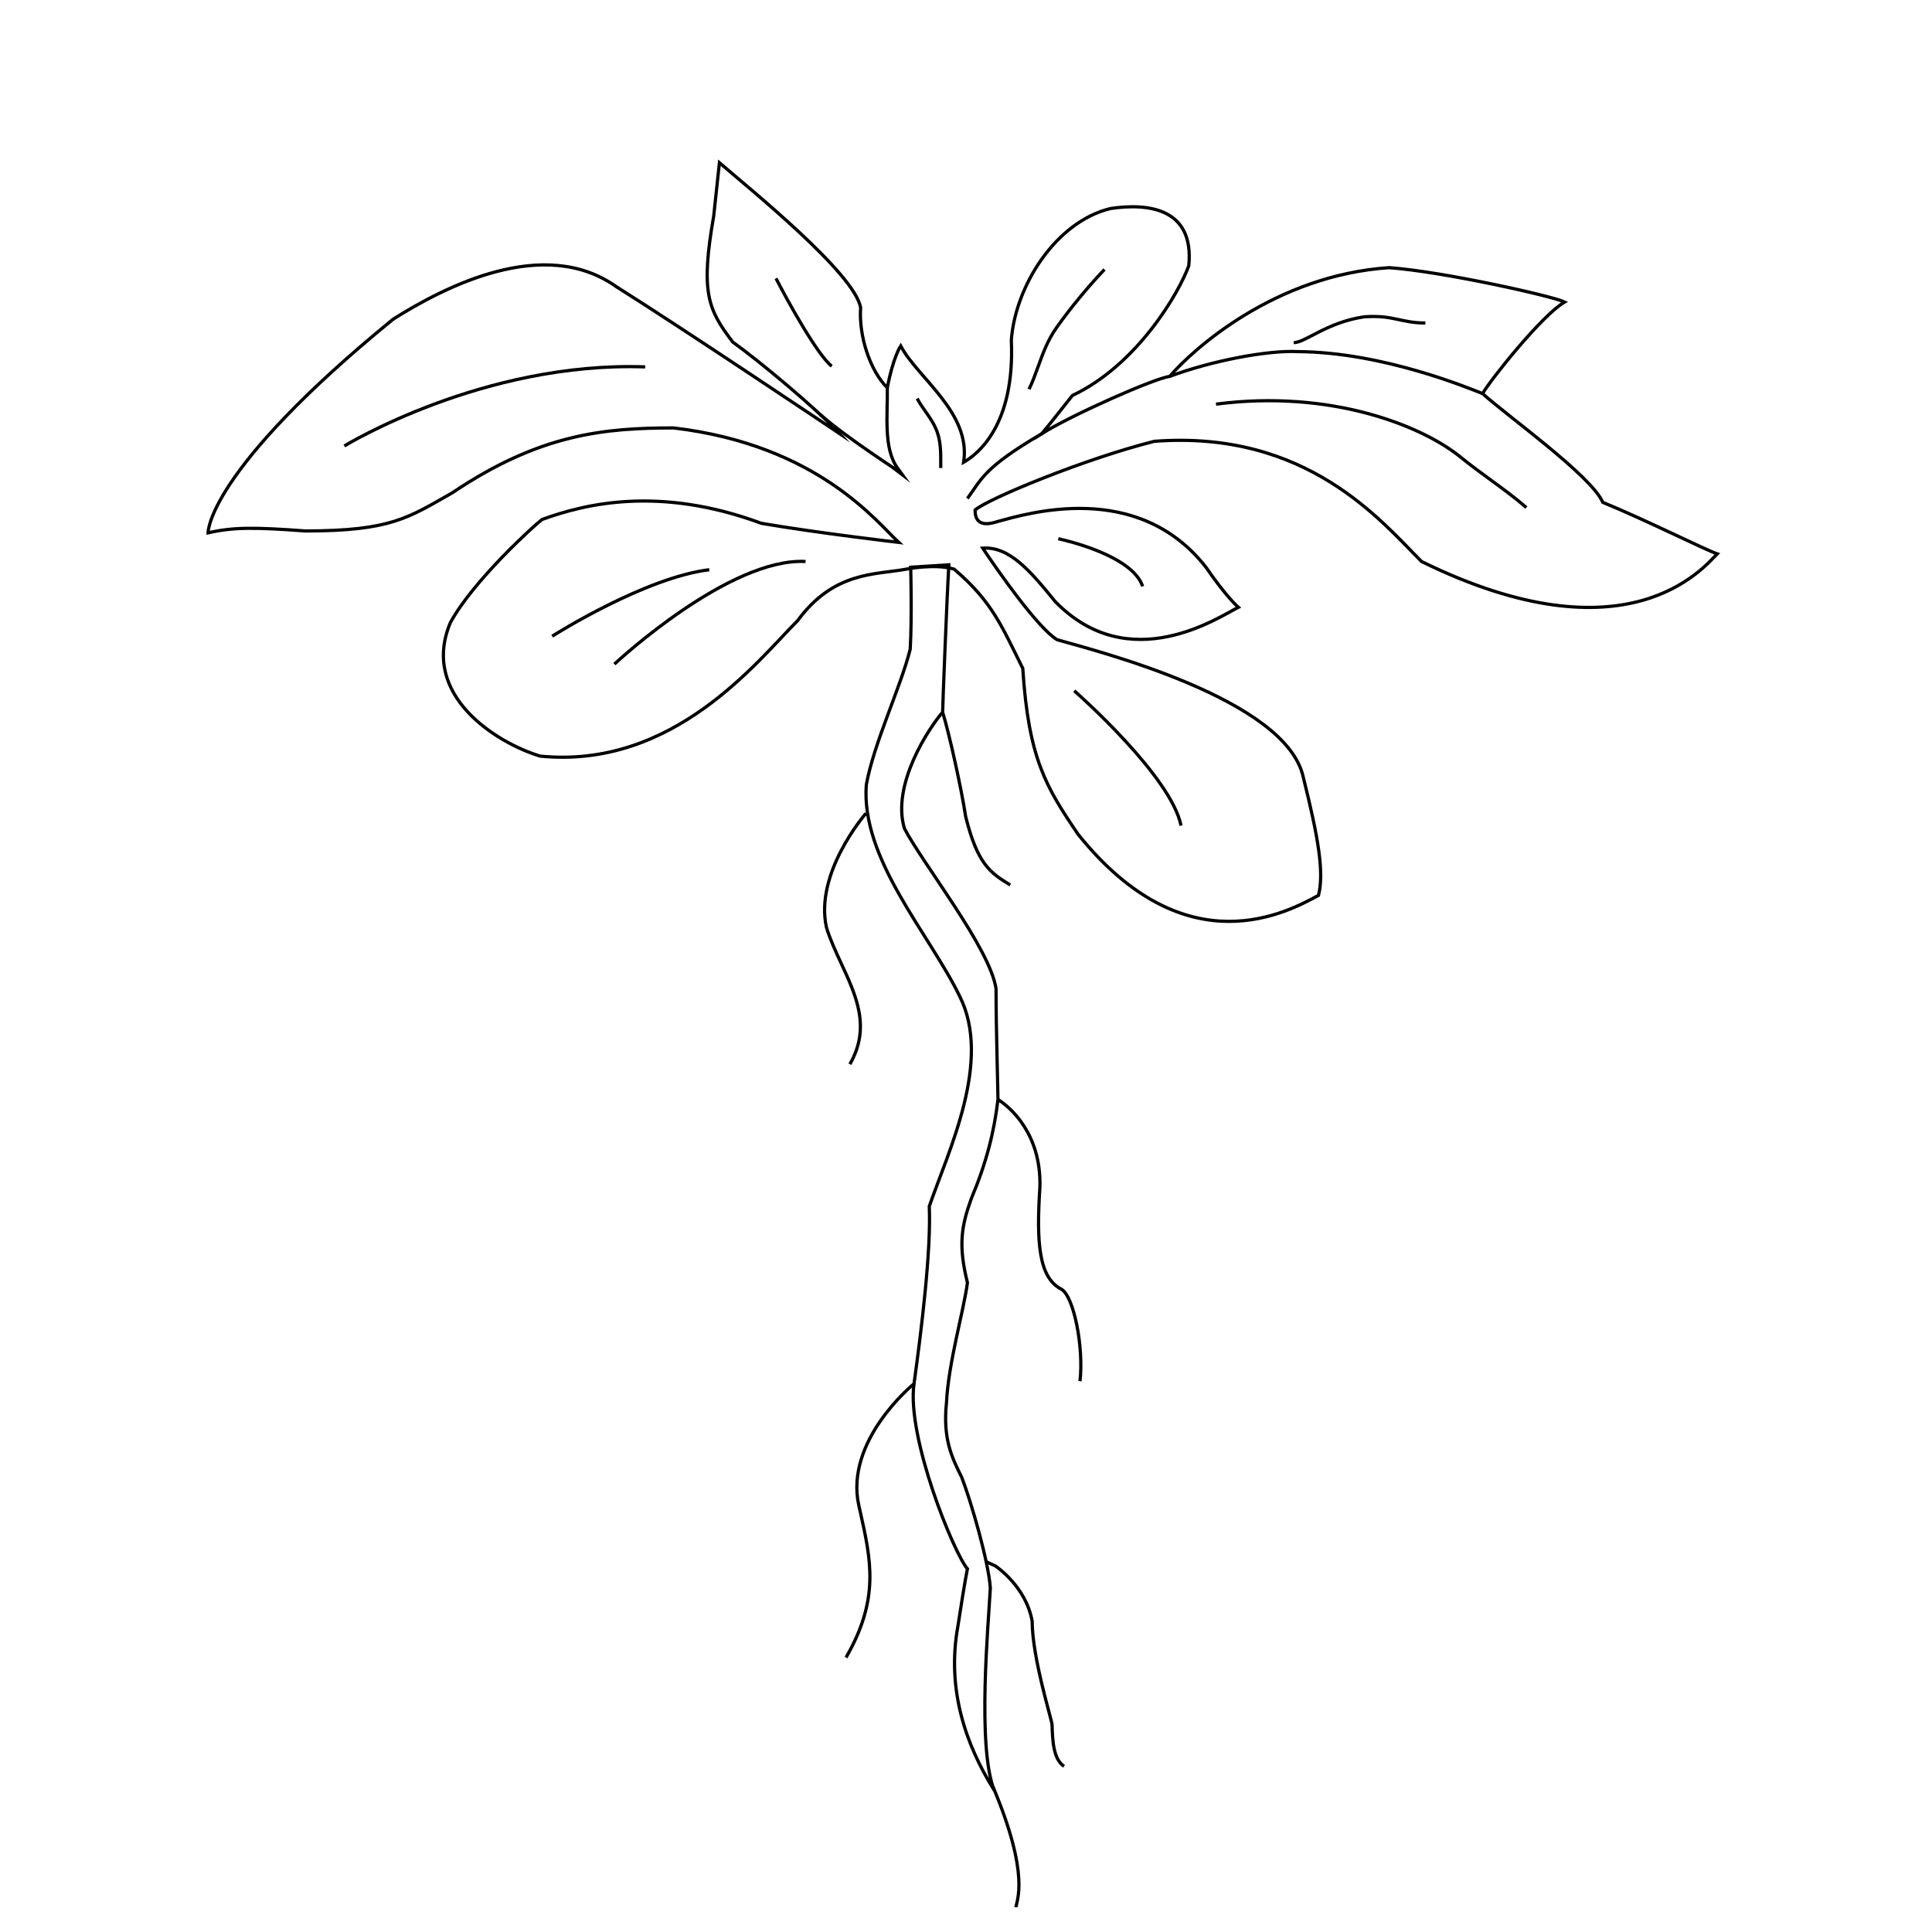
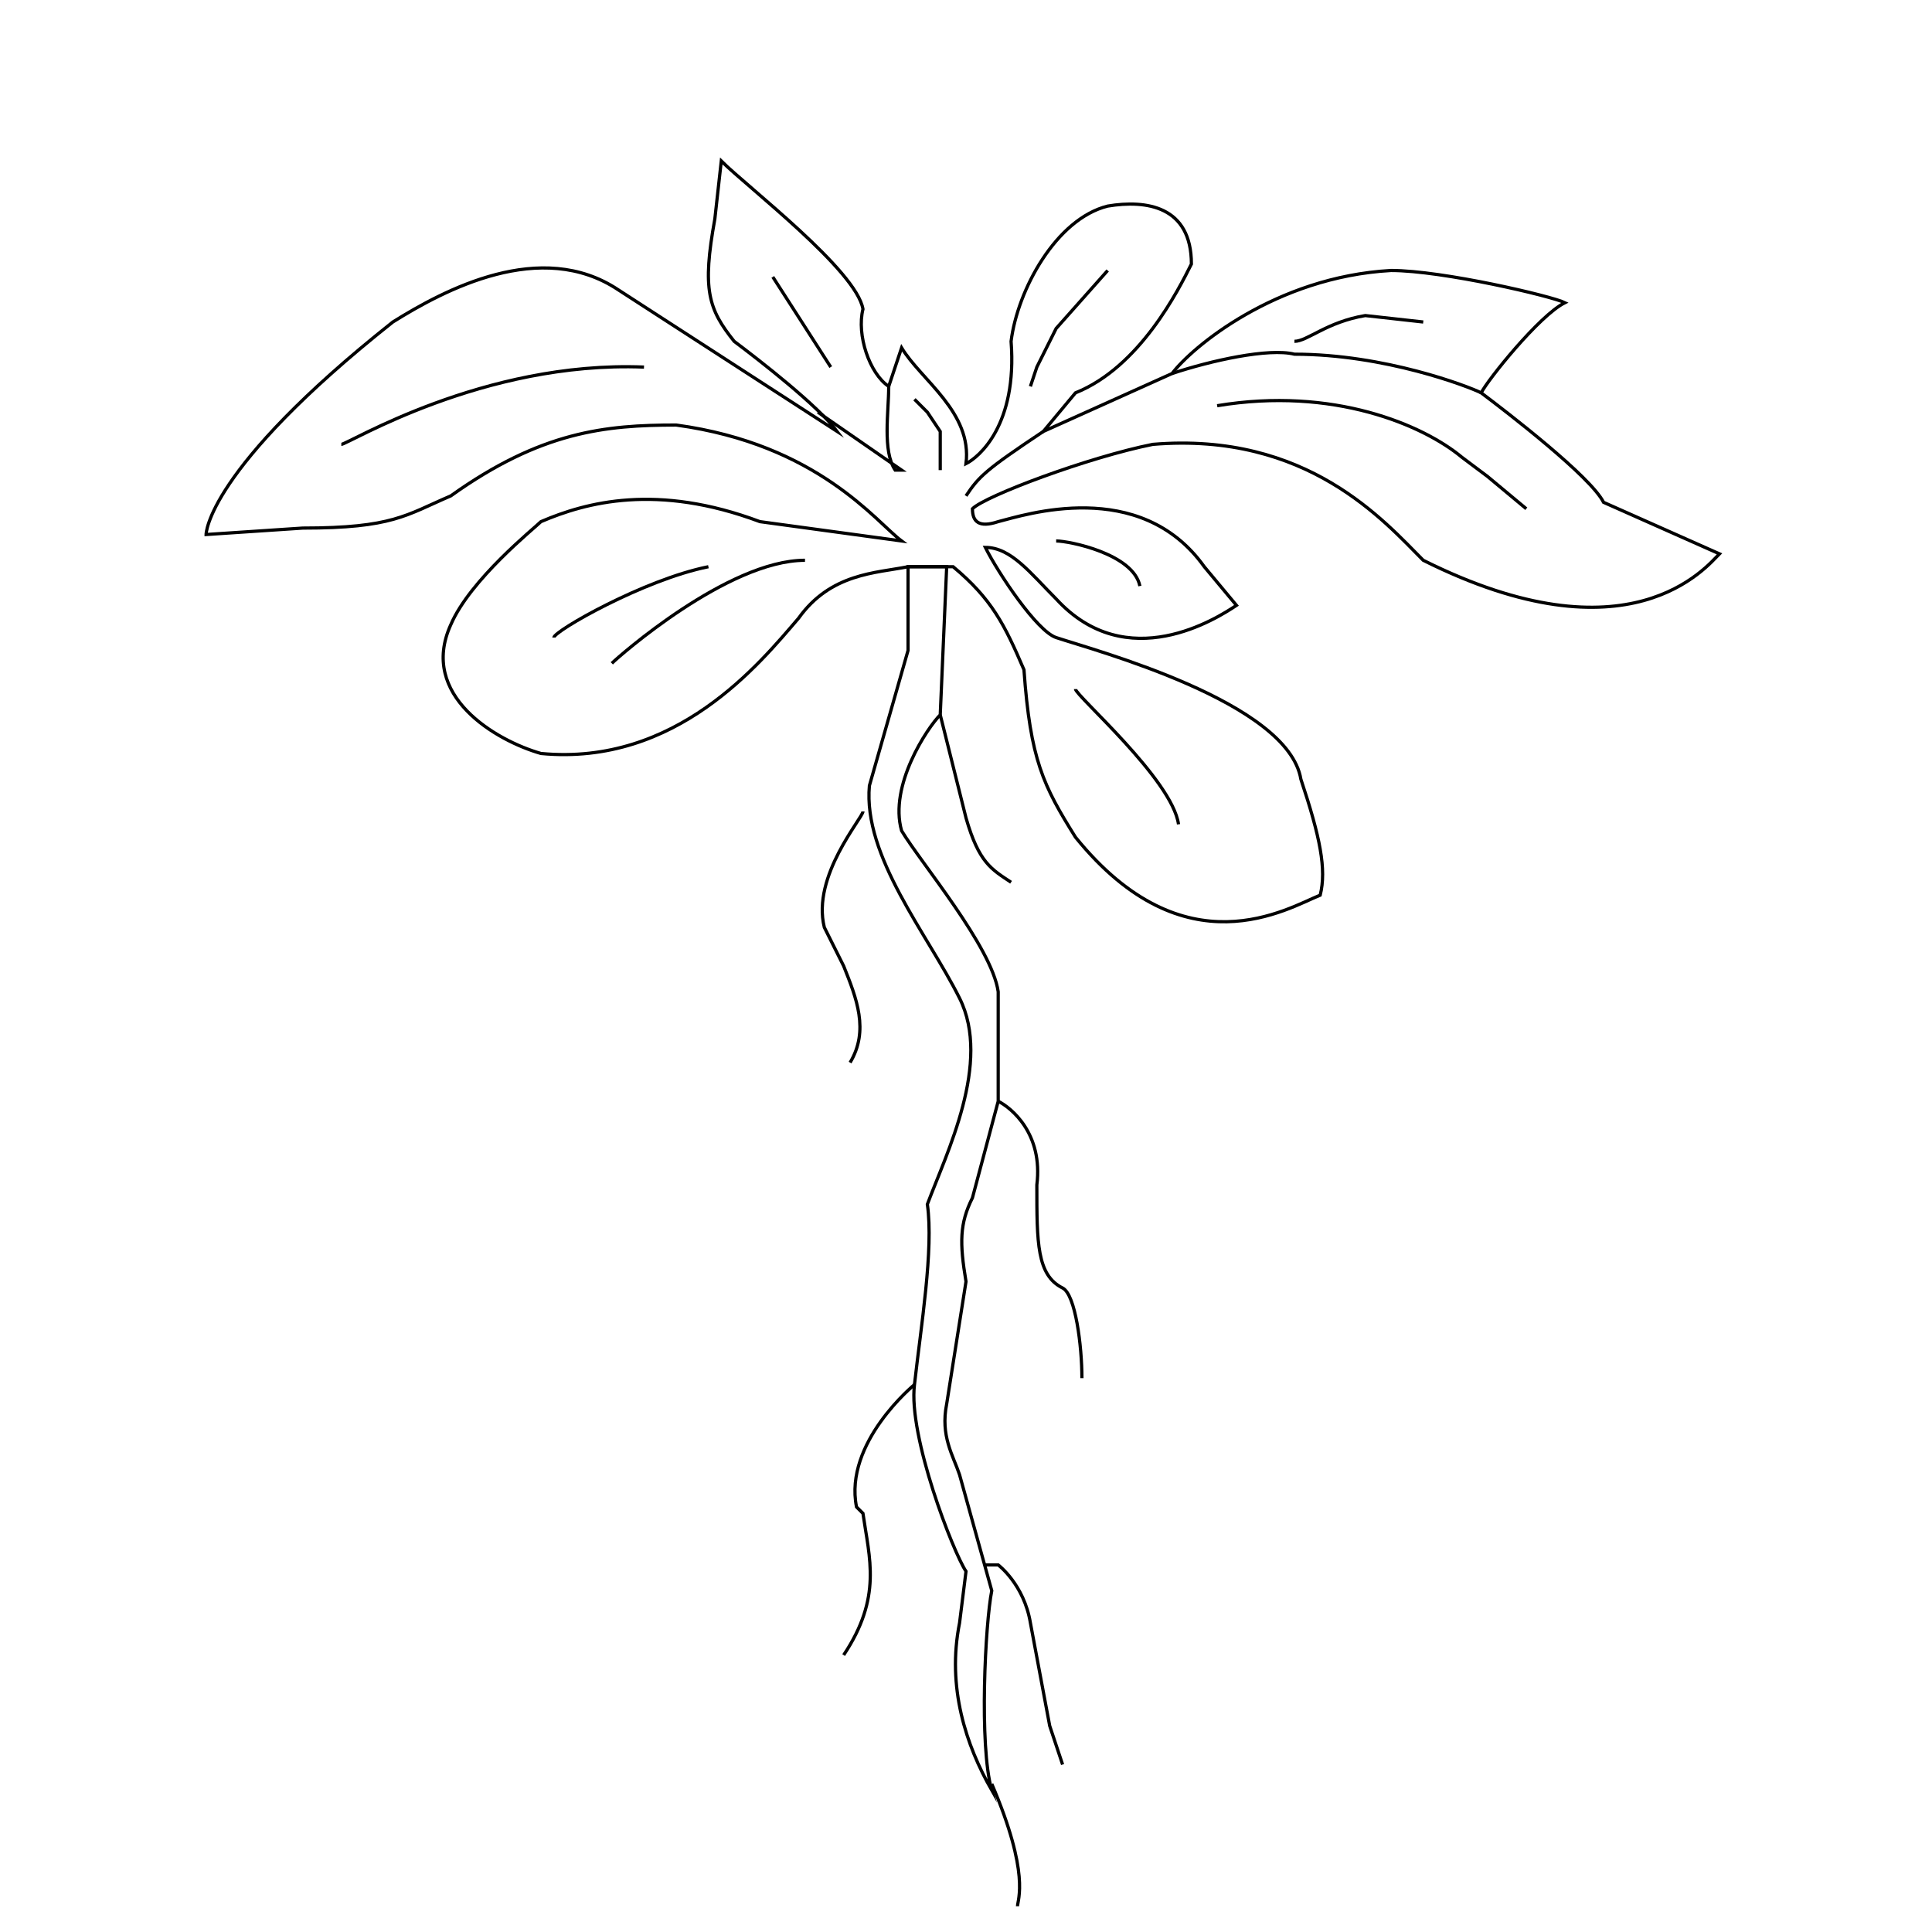
- <svg xmlns="http://www.w3.org/2000/svg" author="Provart Lab - Bio Analytic Resource, University of Toronto" license="CCBY4.0" version="1.1" x="0px" y="0px" width="300px" height="300px" viewBox="0 0 300 300" enable-background="new 0 0 300 300" xml:space="preserve">
-   <g id="shapes">
-     <g id="shoot">
-       <path fill="none" d="M32.312,82.743c0,0-0.297-9.479,28.738-33.182c7.999-5.036,23.405-13.035,34.662-5.036      c9.48,5.925,34.663,22.811,34.663,22.811c-3.556-3.852-12.443-11.257-16.59-14.221c-3.853-5.036-5.036-7.702-2.963-19.553      c0.889-8.296,0.889-8.296,0.889-8.296c4.444,3.852,21.035,17.184,21.924,22.516c-0.297,4.444,1.479,9.777,4.146,12.443      c0.889-4.739,2.075-6.516,2.075-6.516c2.666,5.036,10.962,10.37,9.776,18.072c2.075-1.186,7.999-5.629,7.407-18.96      c0.592-8.296,6.814-18.368,15.406-20.442c5.924-0.889,13.035,0,12.146,8.887c-1.48,4.147-7.998,15.407-18.072,20.145      c-3.258,4.147-4.742,5.925-4.742,5.925c4.742-2.963,17.48-8.591,19.852-8.888c3.555-4.147,16.295-15.701,34.07-16.886      c8.295,0.592,25.479,4.444,27.256,5.333c-3.557,2.074-11.555,12.146-12.74,14.221c3.555,3.258,16.887,12.739,18.664,16.887      c6.52,2.666,15.998,7.407,17.775,7.999c-2.074,2.075-13.924,16.887-45.92,1.187c-6.221-6.222-17.775-20.443-41.477-18.665      c-10.664,2.667-25.773,8.888-27.848,10.666c0,1.777,0.889,2.666,3.555,1.777c4.445-1.186,21.629-6.518,32.293,7.11      c3.26,4.741,5.035,6.221,5.035,6.221c-2.963,1.481-16.885,10.962-28.439-0.888c-3.852-4.741-7.111-8.591-11.258-8.296      c2.369,3.555,8.592,12.443,11.555,14.22c6.221,1.778,35.551,9.185,38.217,21.331c2.369,9.482,3.258,14.814,2.369,18.369      c-4.443,2.37-20.441,11.555-37.328-9.479c-5.035-7.407-7.701-11.851-8.592-25.774c-3.258-6.519-4.74-10.369-10.665-15.406      c-2.963-0.889-7.407,0-7.407,0c-4.741,0.888-11.257,0.296-16.887,7.998c-6.221,6.222-19.255,23.107-39.994,21.034      c-6.813-2.072-18.665-9.479-13.924-20.738c3.555-6.518,13.035-15.109,14.221-15.999c6.518-2.369,18.072-5.333,34.07,0.592      c8.59,1.48,21.33,2.963,21.33,2.963c-3.257-2.963-12.442-15.109-34.958-17.776c-10.666,0-20.739,0.889-34.366,10.073      c-6.813,3.852-9.479,5.925-22.811,5.925C39.422,81.854,36.164,81.854,32.312,82.743z" />
-     </g>
-     <g id="root">
-       <path fill="none" d="M141.409,88.075l5.926-0.37c-0.297,5.036-0.964,21.997-0.964,22.886c-2.075,2.372-7.999,11.259-5.925,18.073      c2.964,5.629,13.332,18.664,14.22,24.885c0,6.223,0.297,15.704,0.297,17.185c-0.592,5.036-1.777,9.774-4.146,15.403      c-1.481,4.15-2.074,7.113-0.592,13.037c-0.592,4.443-2.962,12.441-3.258,18.662c-0.593,5.631,0.889,8.592,2.369,11.555      c1.481,3.852,4.147,13.037,4.444,17.184c-0.297,5.629-2.074,24.588,0.592,31.402c-4.443-7.109-7.407-15.701-5.628-25.477      c1.186-7.703,1.48-8.889,1.48-8.889c-2.075-2.369-9.48-20.443-8.295-28.738c1.186-8.59,2.666-20.738,2.368-27.551      c2.964-8.592,9.777-22.516,4.741-32.588c-4.741-9.777-15.406-21.331-14.517-32.886c1.186-6.518,5.333-15.109,6.814-21.034      C141.631,95.779,141.409,88.075,141.409,88.075z" />
-     </g>
+ <svg xmlns="http://www.w3.org/2000/svg" viewBox="0 0 300 300" xml:space="preserve" license="CCBY4.0" author="Provart Lab - Bio Analytic Resource, University of Toronto">
+   <g id="shapes" fill="none">
+     <path d="M32 83s0-10 29-33c8-5 23-13 35-5l34 22c-3-4-12-11-16-14-4-5-5-8-3-19l1-9c4 4 21 17 22 23-1 4 1 10 4 12l2-6c3 5 11 10 10 18 2-1 8-6 7-19 1-8 7-19 15-21 6-1 13 0 13 9-2 4-8 16-18 20l-5 6 20-9c3-4 16-15 34-16 8 0 25 4 27 5-4 2-12 12-13 14 4 3 17 13 19 17l18 8c-2 2-14 17-46 1-6-6-18-20-42-18-10 2-26 8-28 10 0 2 1 3 4 2 4-1 22-7 32 7l5 6c-3 2-17 11-28-1-4-4-7-8-11-8 2 4 8 13 11 14 6 2 36 10 38 22 3 9 4 14 3 18-5 2-21 12-38-9-5-8-7-12-8-26-3-7-5-11-11-16h-7c-5 1-12 1-17 8-6 7-19 23-40 21-7-2-19-9-14-20 3-7 13-15 14-16 7-3 18-6 34 0l22 3c-4-3-13-15-35-18-11 0-21 1-35 11-7 3-9 5-23 5l-15 1z" id="shoot" />
+     <path d="M141 88h6l-1 23c-2 2-8 11-6 18 3 5 14 18 15 25v17l-4 15c-2 4-2 7-1 13l-3 19c-1 5 1 8 2 11l5 18c-1 5-2 24 0 31-4-7-7-16-5-26l1-8c-2-3-9-21-8-29 1-9 3-21 2-28 3-8 10-22 5-32s-15-22-14-33l6-21V88z" id="root" />
  </g>
-   <g id="outlines">
-     <path fill="none" stroke="#000000" stroke-width="0.5" stroke-miterlimit="10" d="M32.312,82.743c0,0-0.297-9.479,28.738-33.182      c7.999-5.036,23.405-13.035,34.662-5.036c9.48,5.925,34.663,22.811,34.663,22.811c-3.556-3.852-12.443-11.257-16.59-14.221      c-3.853-5.036-5.036-7.702-2.963-19.553c0.889-8.296,0.889-8.296,0.889-8.296c4.444,3.852,21.035,17.184,21.924,22.516      c-0.297,4.444,1.479,9.777,4.146,12.443c0.889-4.739,2.075-6.516,2.075-6.516c2.666,5.036,10.962,10.37,9.776,18.072      c2.075-1.186,7.999-5.629,7.407-18.96c0.592-8.296,6.814-18.368,15.406-20.442c5.924-0.889,13.035,0,12.146,8.887      c-1.48,4.147-7.998,15.407-18.072,20.145c-3.258,4.147-4.742,5.925-4.742,5.925c4.742-2.963,17.48-8.591,19.852-8.888      c3.555-4.147,16.295-15.701,34.07-16.886c8.295,0.592,25.479,4.444,27.256,5.333c-3.557,2.074-11.555,12.146-12.74,14.221      c3.555,3.258,16.887,12.739,18.664,16.887c6.52,2.666,15.998,7.407,17.775,7.999c-2.074,2.075-13.924,16.887-45.92,1.187      c-6.221-6.222-17.775-20.443-41.477-18.665c-10.664,2.667-25.773,8.888-27.848,10.666c0,1.777,0.889,2.666,3.555,1.777      c4.445-1.186,21.629-6.518,32.293,7.11c3.26,4.741,5.035,6.221,5.035,6.221c-2.963,1.481-16.885,10.962-28.439-0.888      c-3.852-4.741-7.111-8.591-11.258-8.296c2.369,3.555,8.592,12.443,11.555,14.22c6.221,1.778,35.551,9.185,38.217,21.331      c2.369,9.482,3.258,14.814,2.369,18.369c-4.443,2.37-20.441,11.555-37.328-9.479c-5.035-7.407-7.701-11.851-8.592-25.774      c-3.258-6.519-4.74-10.369-10.665-15.406c-2.963-0.889-7.407,0-7.407,0c-4.741,0.888-11.257,0.296-16.887,7.998      c-6.221,6.222-19.255,23.107-39.994,21.034c-6.813-2.072-18.665-9.479-13.924-20.738c3.555-6.518,13.035-15.109,14.221-15.999      c6.518-2.369,18.072-5.333,34.07,0.592c8.59,1.48,21.33,2.963,21.33,2.963c-3.257-2.963-12.442-15.109-34.958-17.776      c-10.666,0-20.739,0.889-34.366,10.073c-6.813,3.852-9.479,5.925-22.811,5.925C39.422,81.854,36.164,81.854,32.312,82.743z" />
-     <path fill="none" stroke="#000000" stroke-width="0.5" stroke-miterlimit="10" d="M141.409,88.075l5.926-0.37      c-0.297,5.036-0.964,21.997-0.964,22.886c-2.075,2.372-7.999,11.259-5.925,18.073c2.964,5.629,13.332,18.664,14.22,24.885      c0,6.223,0.297,15.704,0.297,17.185c-0.592,5.036-1.777,9.774-4.146,15.403c-1.481,4.15-2.074,7.113-0.592,13.037      c-0.592,4.443-2.962,12.441-3.258,18.662c-0.593,5.631,0.889,8.592,2.369,11.555c1.481,3.852,4.147,13.037,4.444,17.184      c-0.297,5.629-2.074,24.588,0.592,31.402c-4.443-7.109-7.407-15.701-5.628-25.477c1.186-7.703,1.48-8.889,1.48-8.889      c-2.075-2.369-9.48-20.443-8.295-28.738c1.186-8.59,2.666-20.738,2.368-27.551c2.964-8.592,9.777-22.516,4.741-32.588      c-4.741-9.777-15.406-21.331-14.517-32.886c1.186-6.518,5.333-15.109,6.814-21.034C141.631,95.779,141.409,88.075,141.409,88.075z" />
-     <path fill="none" stroke="#000000" stroke-width="0.5" stroke-miterlimit="10" d="M154.963,170.733      c1.777,1.097,6.734,5.222,6.514,13.556c-0.564,8.734-0.18,14.146,3.377,15.92c1.898,1.186,3.441,8.916,2.848,14.26      M165.225,274.271c-1.693-1.129-1.789-4.078-1.861-6.449c-0.025-0.771-3.076-10.326-3.09-16.078      c-0.943-5.35-5.518-8.453-5.715-8.584l-1.43-0.656 M157.768,296.157c0.012-0.949,2.316-4.767-3.598-18.751 M141.927,214.873      c-0.37,0.279-10.747,8.924-8.58,18.85l0.21,0.93c1.705,7.615,3.05,13.629-2.185,22.723 M134.468,126.295      c-0.292,0.336-8.002,9.325-6.134,17.726c0.563,1.851,1.428,3.712,2.261,5.517c2.386,5.142,4.641,9.997,1.373,15.715      M146.371,110.591c0.908,2.854,2.885,11.63,3.575,16.205c1.812,7.251,3.714,8.697,6.921,10.621 M221.328,50.154      c-0.008,0-0.018,0-0.025,0c-3.783,0-4.939-1.279-9.457-0.961c-5.85,0.854-9.248,4.076-10.963,4 M137.779,60.226      c0.09,4.005-0.679,9.5,1.657,12.539c0.135,0.179,0.499,0.685,0.499,0.685c-0.232-0.197-8.359-5.37-12.573-9.083 M181.627,58.448      c6.408-2.405,15.203-4.091,19.85-3.85c13.383,0.072,26.936,5.834,28.738,6.517 M150.223,77.41c2.268-3.187,2.74-4.89,11.553-10.074      " />
-     <path fill="none" stroke="#000000" stroke-width="0.5" stroke-miterlimit="10" d="M183.387,128.197      c-1.523-7.612-15.965-20.398-16.578-20.935" />
-     <path fill="none" stroke="#000000" stroke-width="0.5" stroke-miterlimit="10" d="M177.432,91.054      c-1.594-4.785-11.926-7.146-13.1-7.401" />
-     <path fill="none" stroke="#000000" stroke-width="0.5" stroke-miterlimit="10" d="M110.136,88.466      c-9.948,1.226-23.813,9.955-24.397,10.324" />
-     <path fill="none" stroke="#000000" stroke-width="0.5" stroke-miterlimit="10" d="M125.086,87.187      c-11.777-0.59-28.96,15.263-29.685,15.938" />
-     <path fill="none" stroke="#000000" stroke-width="0.5" stroke-miterlimit="10" d="M100.185,56.97      C75.049,56.097,53.684,69.118,53.47,69.25" />
-     <path fill="none" stroke="#000000" stroke-width="0.5" stroke-miterlimit="10" d="M129.149,56.867      c-2.305-1.845-7.027-10.469-8.651-13.636" />
-     <path fill="none" stroke="#000000" stroke-width="0.5" stroke-miterlimit="10" d="M146.076,72.671l0.001-0.647      c0.009-1.656,0.017-3.368-0.562-4.971c-0.439-1.22-1.138-2.212-1.813-3.171c-0.444-0.631-0.904-1.285-1.286-1.998" />
-     <path fill="none" stroke="#000000" stroke-width="0.5" stroke-miterlimit="10" d="M171.502,41.841      c-2.594,2.727-5.23,5.925-7.42,8.998c-1.396,1.967-2.148,4.05-2.875,6.065c-0.445,1.225-0.861,2.384-1.416,3.526" />
-     <path fill="none" stroke="#000000" stroke-width="0.5" stroke-miterlimit="10" d="M165.533,51.87" />
-     <path fill="none" stroke="#000000" stroke-width="0.5" stroke-miterlimit="10" d="M162.879,57.508" />
-     <path fill="none" stroke="#000000" stroke-width="0.5" stroke-miterlimit="10" d="M237.012,78.811      c-1.814-1.572-3.764-2.997-5.658-4.373c-1.496-1.097-3.053-2.231-4.51-3.422c-5.984-4.89-20.184-10.586-38.025-8.26" />
+   <g id="outlines" fill="none" stroke="#000" stroke-width=".5" stroke-miterlimit="10">
+     <path d="M32 83s0-10 29-33c8-5 23-13 35-5l34 22c-3-4-12-11-16-14-4-5-5-8-3-19l1-9c4 4 21 17 22 23-1 4 1 10 4 12l2-6c3 5 11 10 10 18 2-1 8-6 7-19 1-8 7-19 15-21 6-1 13 0 13 9-2 4-8 16-18 20l-5 6 20-9c3-4 16-15 34-16 8 0 25 4 27 5-4 2-12 12-13 14 4 3 17 13 19 17l18 8c-2 2-14 17-46 1-6-6-18-20-42-18-10 2-26 8-28 10 0 2 1 3 4 2 4-1 22-7 32 7l5 6c-3 2-17 11-28-1-4-4-7-8-11-8 2 4 8 13 11 14 6 2 36 10 38 22 3 9 4 14 3 18-5 2-21 12-38-9-5-8-7-12-8-26-3-7-5-11-11-16h-7c-5 1-12 1-17 8-6 7-19 23-40 21-7-2-19-9-14-20 3-7 13-15 14-16 7-3 18-6 34 0l22 3c-4-3-13-15-35-18-11 0-21 1-35 11-7 3-9 5-23 5l-15 1z" />
+     <path d="M141 88h6l-1 23c-2 2-8 11-6 18 3 5 14 18 15 25v17l-4 15c-2 4-2 7-1 13l-3 19c-1 5 1 8 2 11l5 18c-1 5-2 24 0 31-4-7-7-16-5-26l1-8c-2-3-9-21-8-29 1-9 3-21 2-28 3-8 10-22 5-32s-15-22-14-33l6-21V88z" />
+     <path d="M155 171c2 1 7 5 6 13 0 9 0 14 4 16 2 1 3 9 3 14m-3 60-2-6-3-16c-1-6-5-9-5-9h-2m5 53c0-1 2-5-4-19m-12-62s-11 9-9 19l1 1c1 7 3 13-3 22m3-131c0 1-8 10-6 18l3 6c2 5 4 10 1 15m14-54 4 16c2 7 4 8 7 10m64-87-9-1c-6 1-9 4-11 4m-63 7c0 4-1 10 1 13h1l-13-9m55-6c6-2 15-4 19-3 14 0 27 5 29 6m-80 16c2-3 3-4 12-10m21 61c-1-7-16-20-16-21m10-16c-1-5-11-7-13-7m-54 4c-10 2-24 10-24 11m39-12c-12 0-29 15-30 16m5-46c-25-1-46 12-47 12m76-12-9-14m26 30v-6l-2-3-2-2m30-20-8 9-3 6-1 3m77 19-6-5-4-3c-6-5-20-11-38-8" />
  </g>
</svg>
